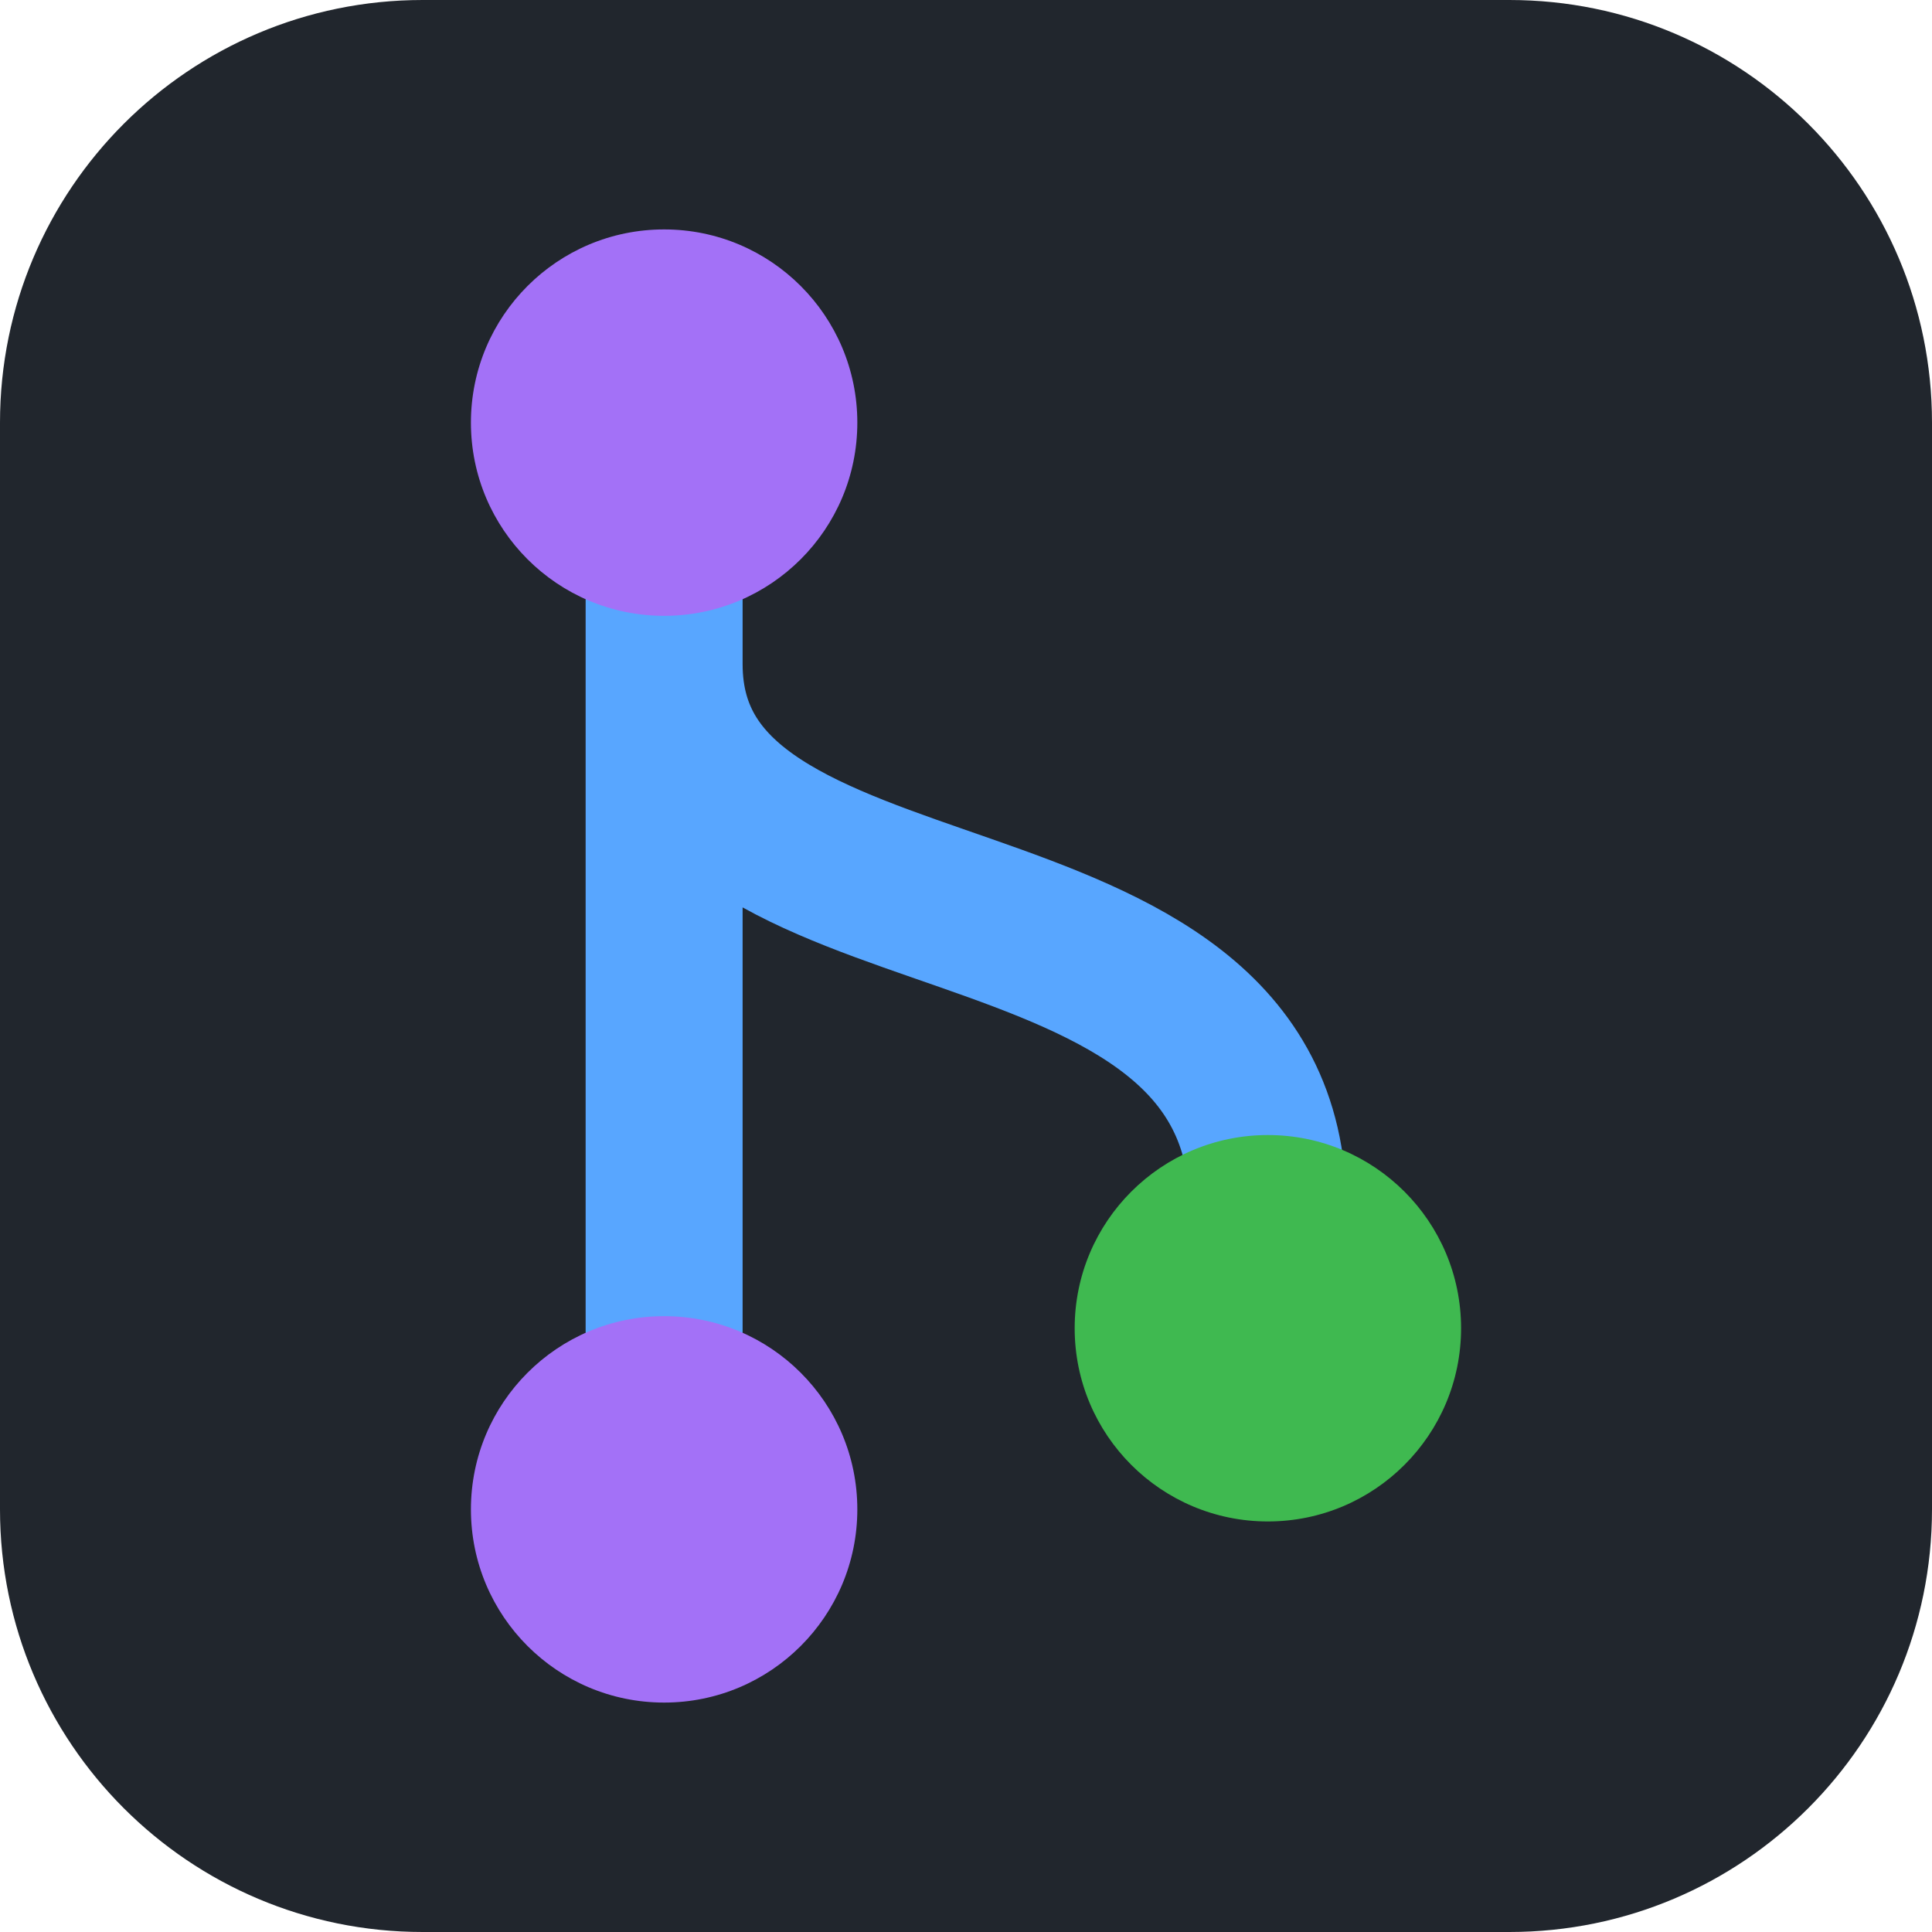
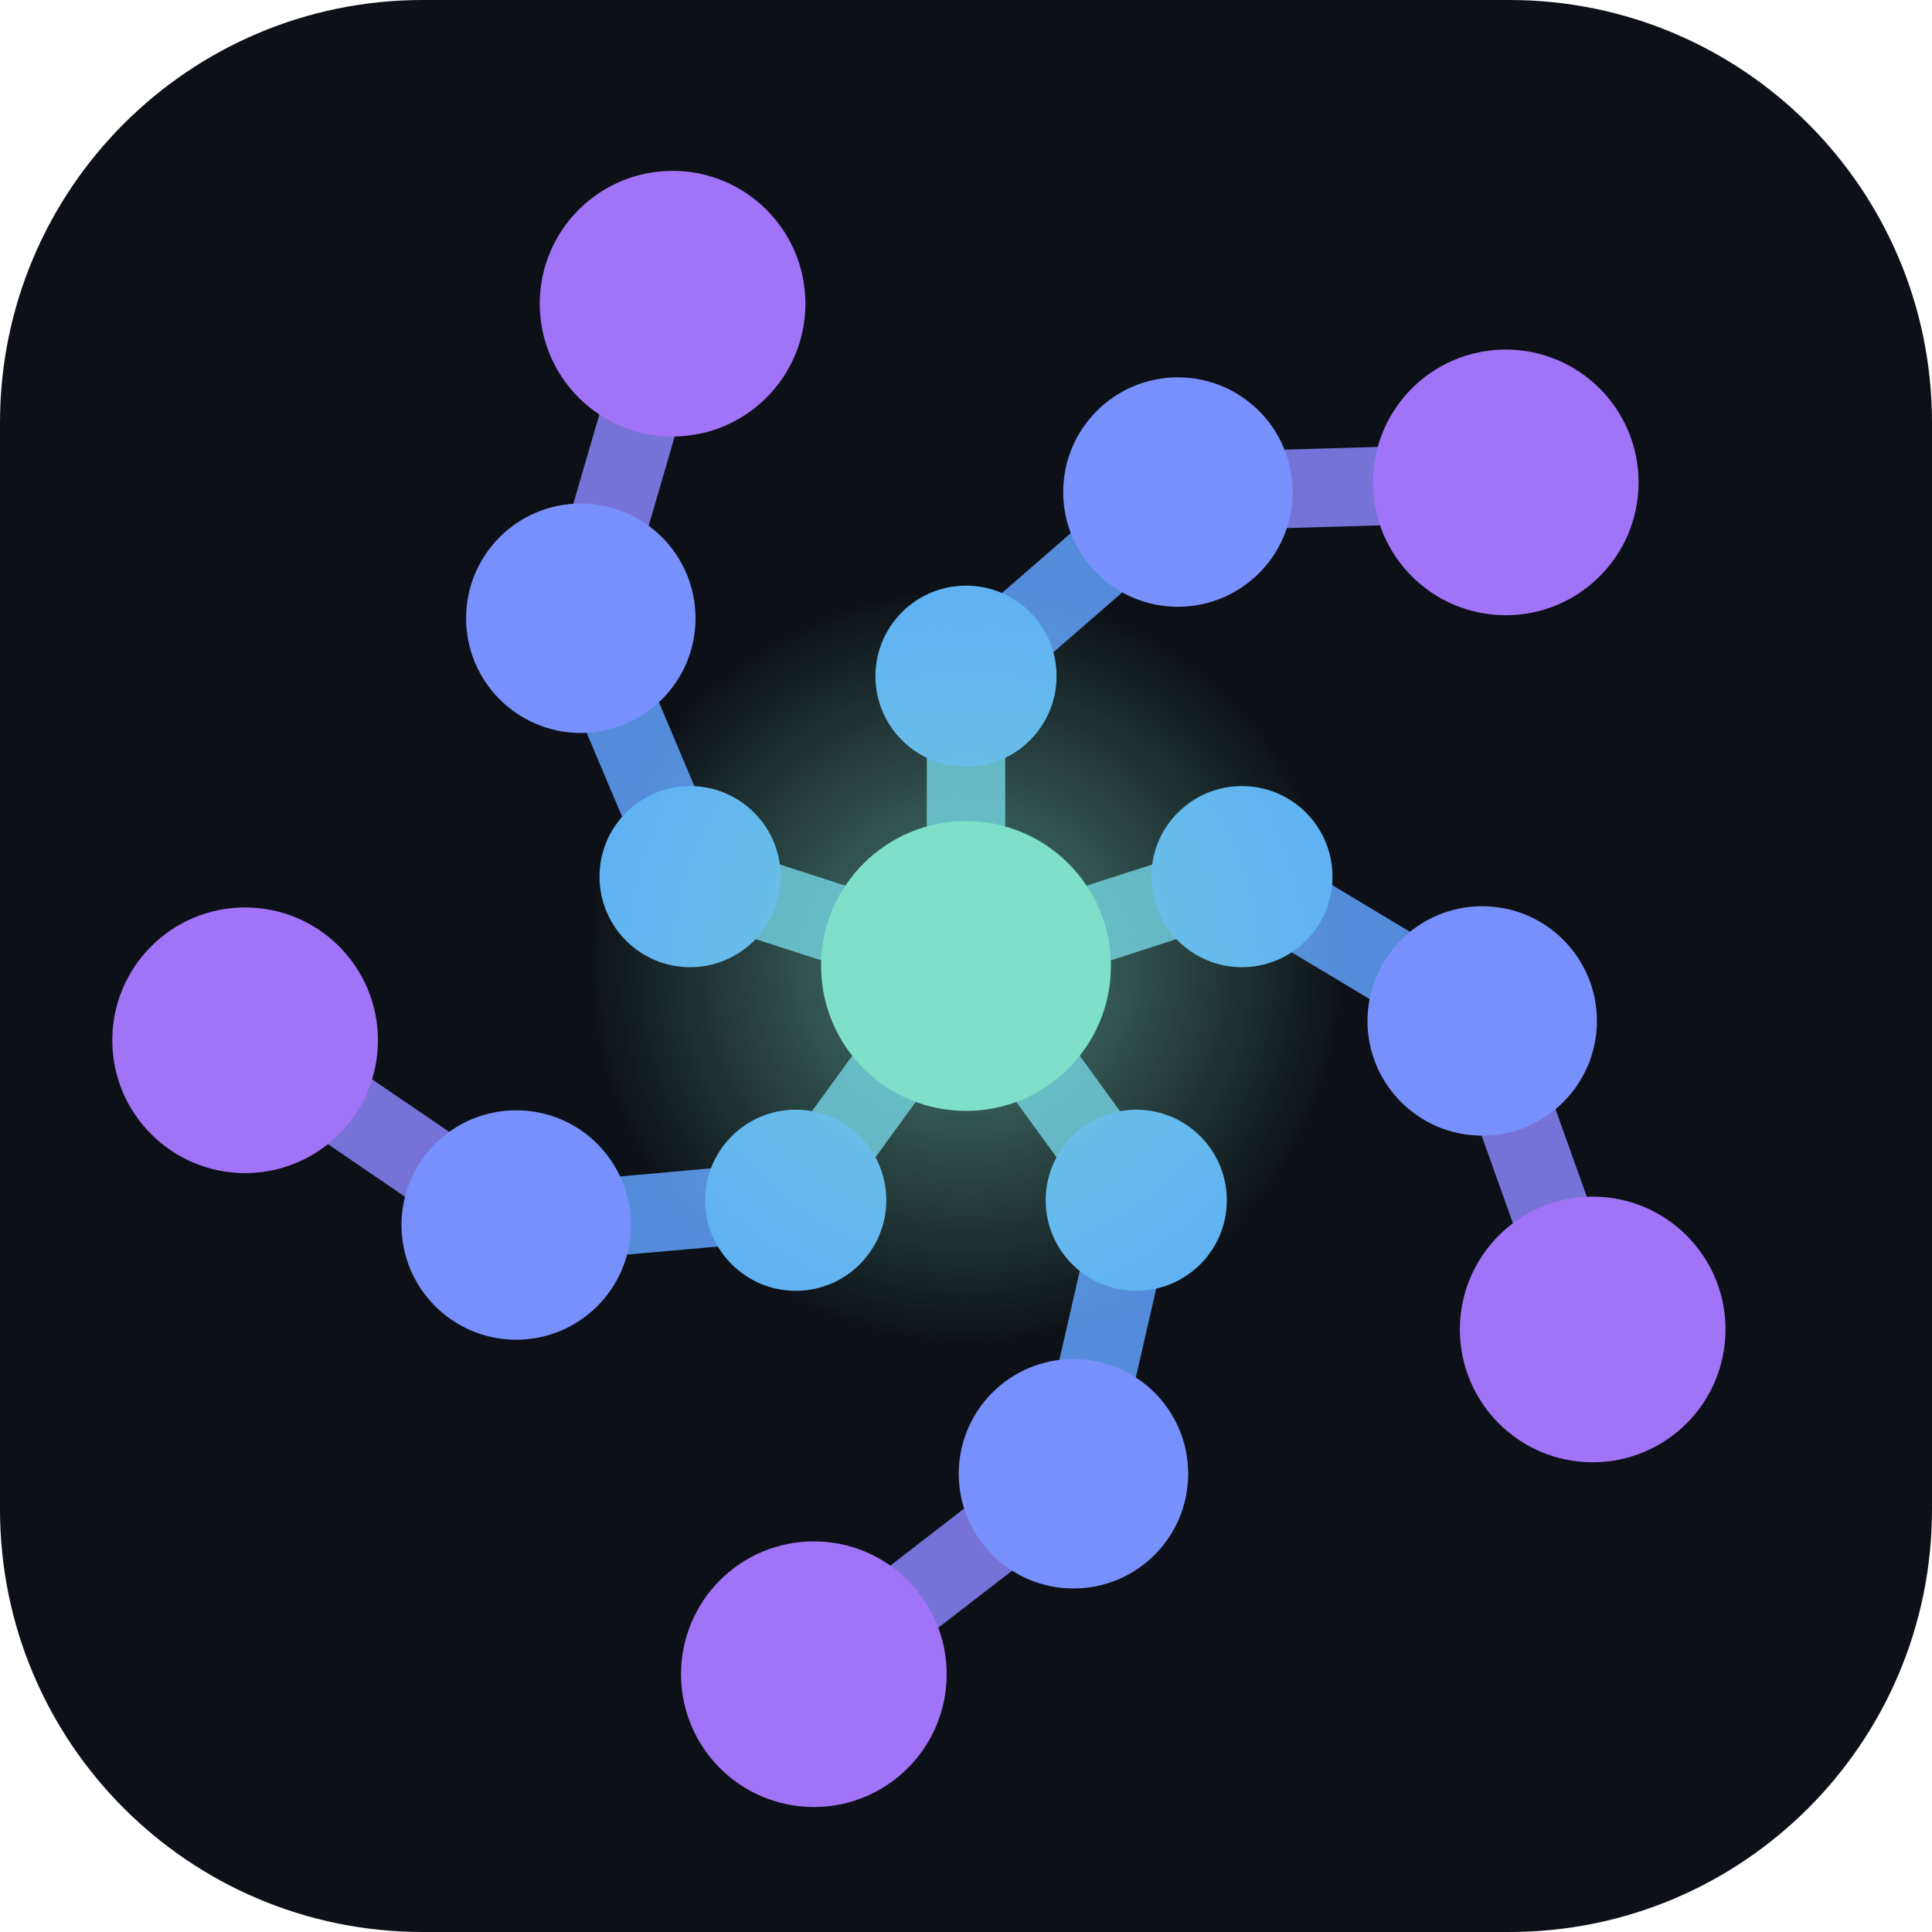
<svg xmlns="http://www.w3.org/2000/svg" viewBox="0 0 32 32">
-   <rect width="32" height="32" rx="7" fill="#21262d" />
-   <path d="M11 6v20M11 11c0 5 10 3 10 9v1" fill="none" stroke="#58a6ff" stroke-width="2.6" stroke-linecap="round" />
-   <circle cx="11" cy="7" r="3.2" fill="#a371f7" />
-   <circle cx="11" cy="25" r="3.2" fill="#a371f7" />
-   <circle cx="21" cy="22" r="3.2" fill="#3fb950" />
+   <defs>
+     <radialGradient id="g">
+       <stop offset="0" stop-color="#7ee0c8" stop-opacity=".55" />
+       <stop offset="1" stop-color="#7ee0c8" stop-opacity="0" />
+     </radialGradient>
+     <clipPath id="c">
+       <rect width="32" height="32" rx="7" />
+     </clipPath>
+   </defs>
+   <g clip-path="url(#c)">
+     <rect width="32" height="32" rx="7" fill="#0d1117" />
+     <path d="M16.00 16.00L16.00 11.20" stroke="#6bc4e3" stroke-width="1.3" opacity="0.85" stroke-linecap="round" />
+     <path d="M16.00 11.20L19.51 8.15" stroke="#60a0fe" stroke-width="1.3" opacity="0.85" stroke-linecap="round" />
+     <path d="M19.51 8.15L24.94 7.99" stroke="#8a83fa" stroke-width="1.3" opacity="0.85" stroke-linecap="round" />
+     <path d="M16.00 16.00L20.57 14.52" stroke="#6bc4e3" stroke-width="1.3" opacity="0.85" stroke-linecap="round" />
+     <path d="M20.57 14.52L24.55 16.91" stroke="#60a0fe" stroke-width="1.3" opacity="0.85" stroke-linecap="round" />
+     <path d="M24.55 16.91L26.38 22.02" stroke="#8a83fa" stroke-width="1.3" opacity="0.85" stroke-linecap="round" />
+     <path d="M16.00 16.00L18.82 19.88" stroke="#6bc4e3" stroke-width="1.3" opacity="0.85" stroke-linecap="round" />
+     <path d="M18.82 19.88L17.78 24.41" stroke="#60a0fe" stroke-width="1.3" opacity="0.85" stroke-linecap="round" />
+     <path d="M17.78 24.41L13.48 27.73" stroke="#8a83fa" stroke-width="1.3" opacity="0.85" stroke-linecap="round" />
+     <path d="M16.00 16.00L13.18 19.88" stroke="#6bc4e3" stroke-width="1.3" opacity="0.85" stroke-linecap="round" />
+     <path d="M13.18 19.88L8.55 20.29" stroke="#60a0fe" stroke-width="1.3" opacity="0.85" stroke-linecap="round" />
+     <path d="M8.55 20.29L4.06 17.23" stroke="#8a83fa" stroke-width="1.3" opacity="0.85" stroke-linecap="round" />
+     <path d="M16.00 16.00L11.43 14.52" stroke="#6bc4e3" stroke-width="1.3" opacity="0.85" stroke-linecap="round" />
+     <path d="M11.43 14.52L9.62 10.24" stroke="#60a0fe" stroke-width="1.3" opacity="0.85" stroke-linecap="round" />
+     <path d="M9.62 10.24L11.14 5.03" stroke="#8a83fa" stroke-width="1.3" opacity="0.85" stroke-linecap="round" />
+     <circle cx="16.00" cy="11.20" r="1.50" fill="#60b2f3" opacity="1.00" />
+     <circle cx="19.51" cy="8.15" r="1.90" fill="#7790fc" opacity="1.00" />
+     <circle cx="24.94" cy="7.99" r="2.20" fill="#a173f7" opacity="1.00" />
+     <circle cx="20.57" cy="14.52" r="1.50" fill="#60b2f3" opacity="1.00" />
+     <circle cx="24.55" cy="16.91" r="1.90" fill="#7790fc" opacity="1.00" />
+     <circle cx="26.38" cy="22.02" r="2.20" fill="#a173f7" opacity="1.00" />
+     <circle cx="18.82" cy="19.88" r="1.50" fill="#60b2f3" opacity="1.00" />
+     <circle cx="17.78" cy="24.41" r="1.90" fill="#7790fc" opacity="1.00" />
+     <circle cx="13.48" cy="27.73" r="2.20" fill="#a173f7" opacity="1.00" />
+     <circle cx="13.18" cy="19.88" r="1.50" fill="#60b2f3" opacity="1.00" />
+     <circle cx="8.55" cy="20.29" r="1.90" fill="#7790fc" opacity="1.00" />
+     <circle cx="4.06" cy="17.23" r="2.20" fill="#a173f7" opacity="1.00" />
+     <circle cx="11.43" cy="14.52" r="1.50" fill="#60b2f3" opacity="1.00" />
+     <circle cx="9.62" cy="10.24" r="1.90" fill="#7790fc" opacity="1.00" />
+     <circle cx="11.14" cy="5.03" r="2.20" fill="#a173f7" opacity="1.00" />
+     <circle cx="16" cy="16" r="6.24" fill="url(#g)" />
+     <circle cx="16.00" cy="16.00" r="2.40" fill="#7ee0c8" opacity="1.00" />
+   </g>
</svg>
